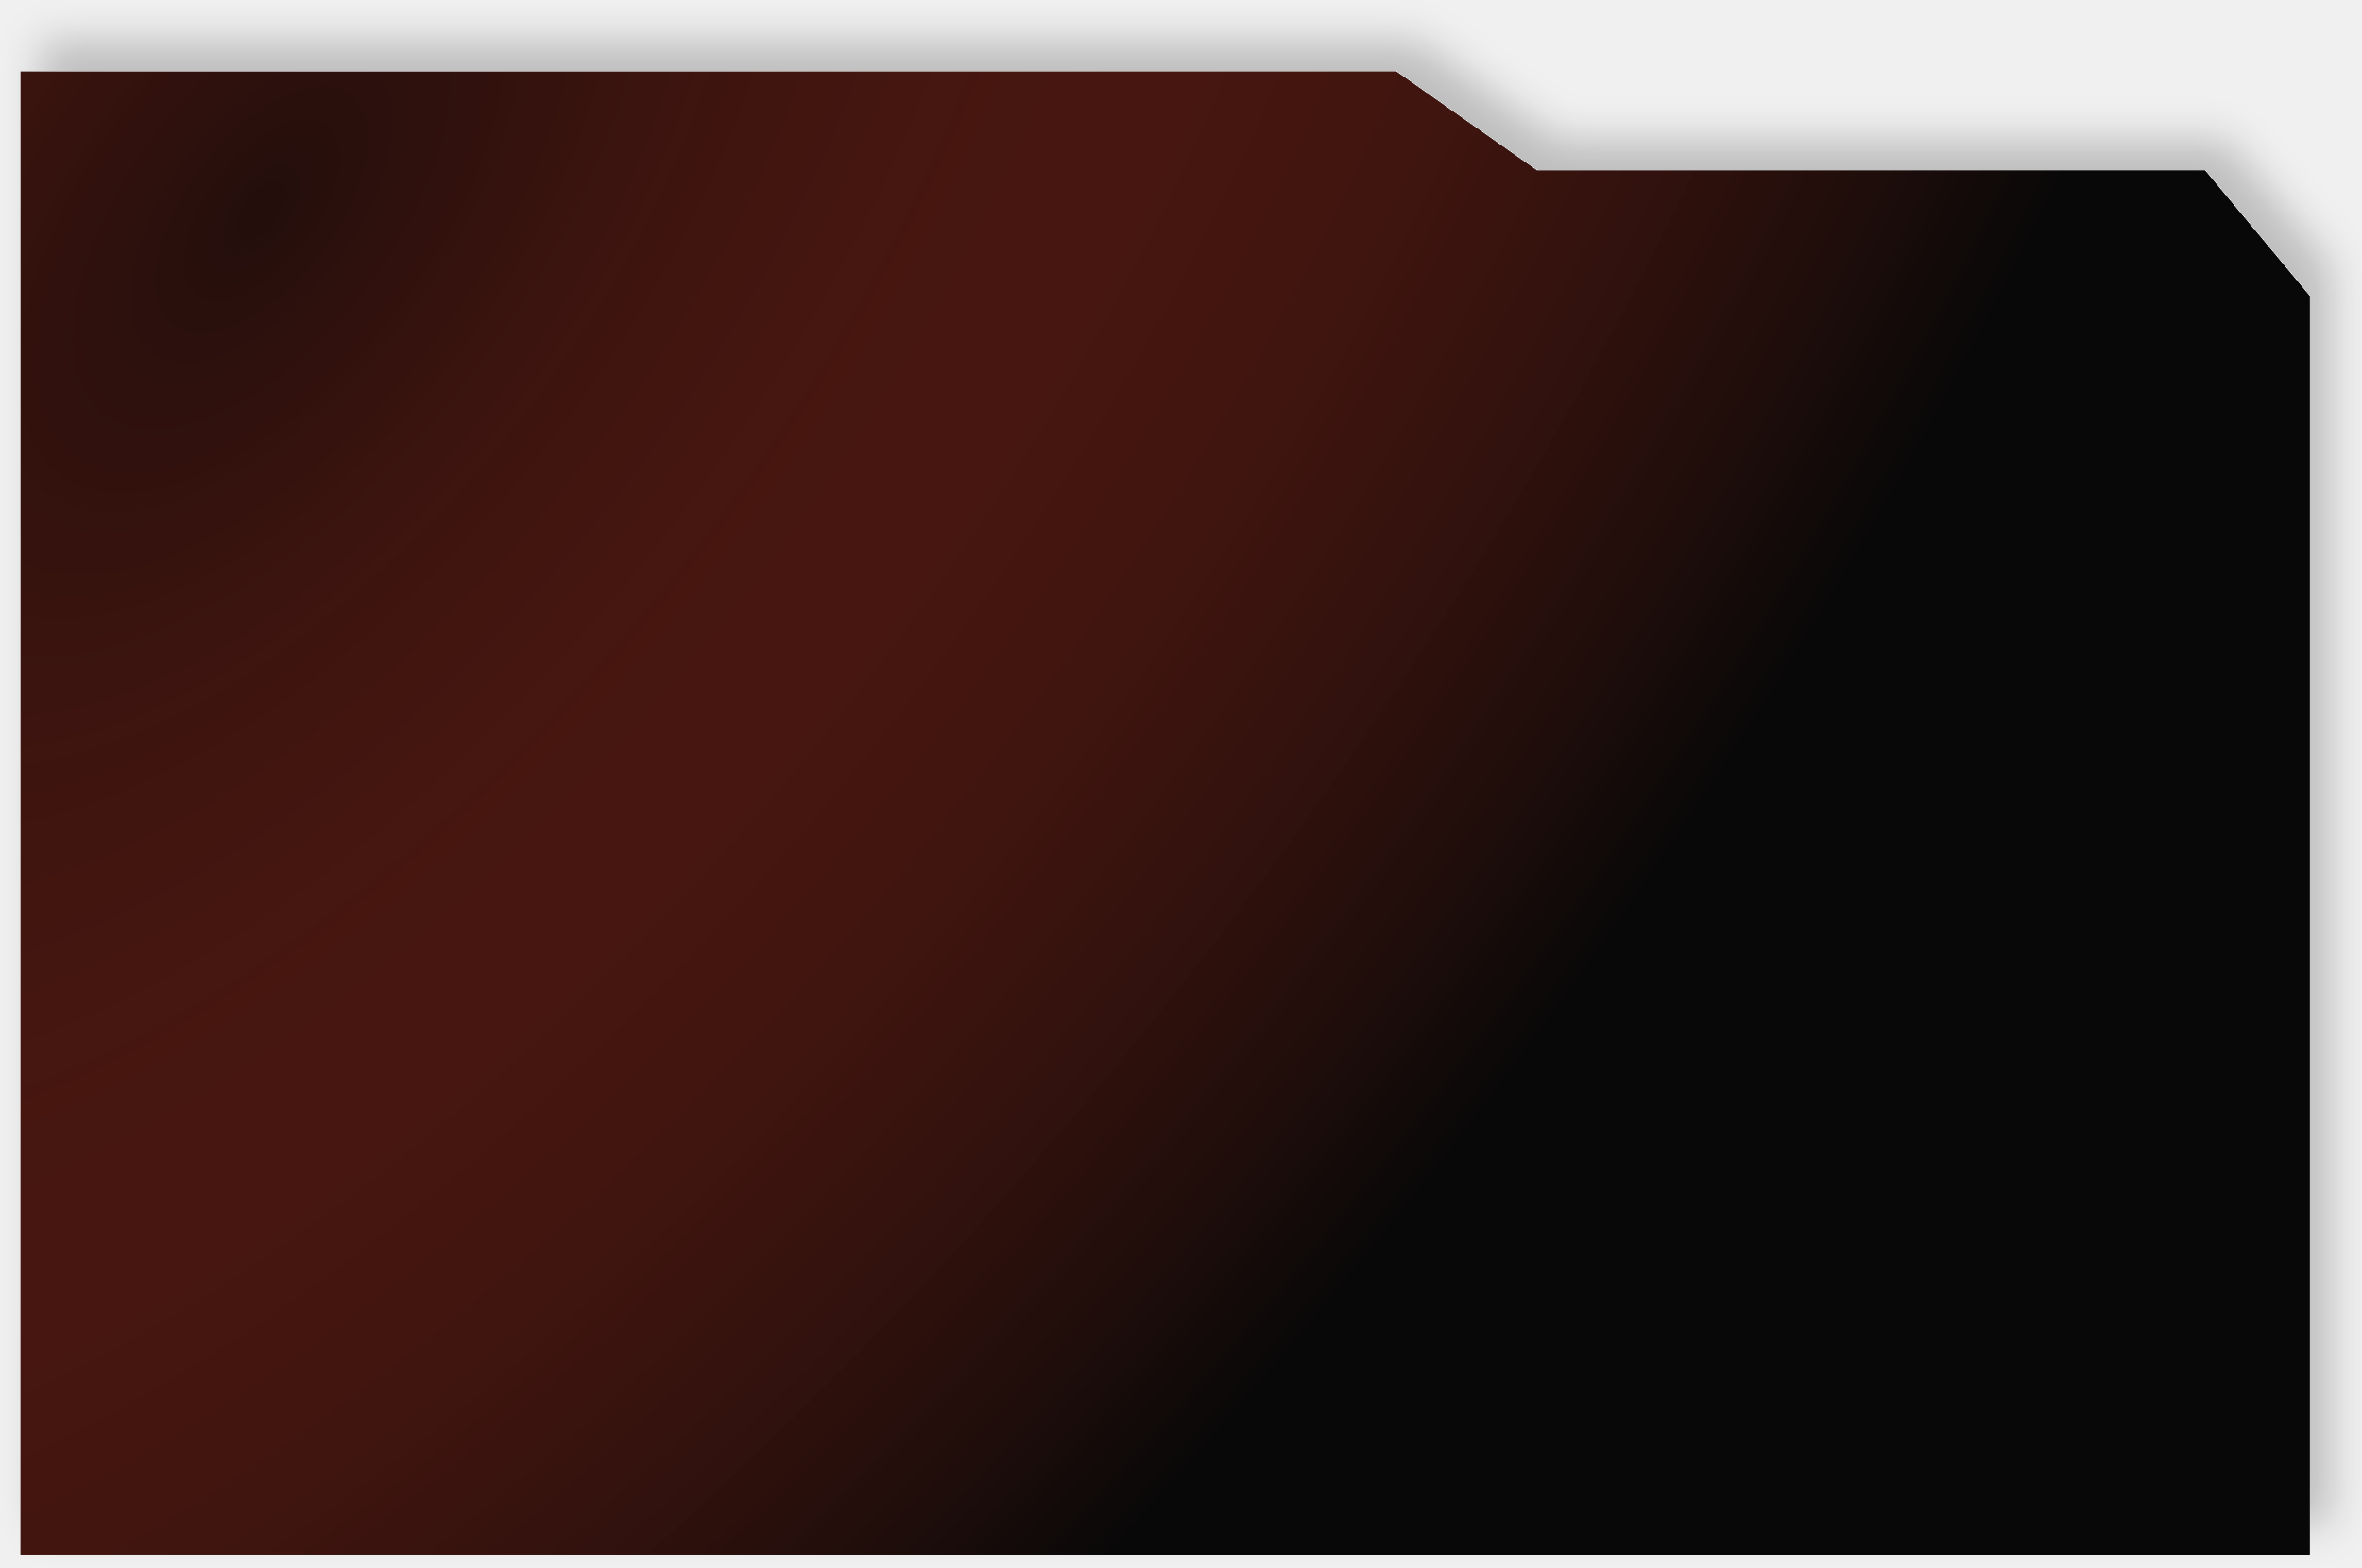
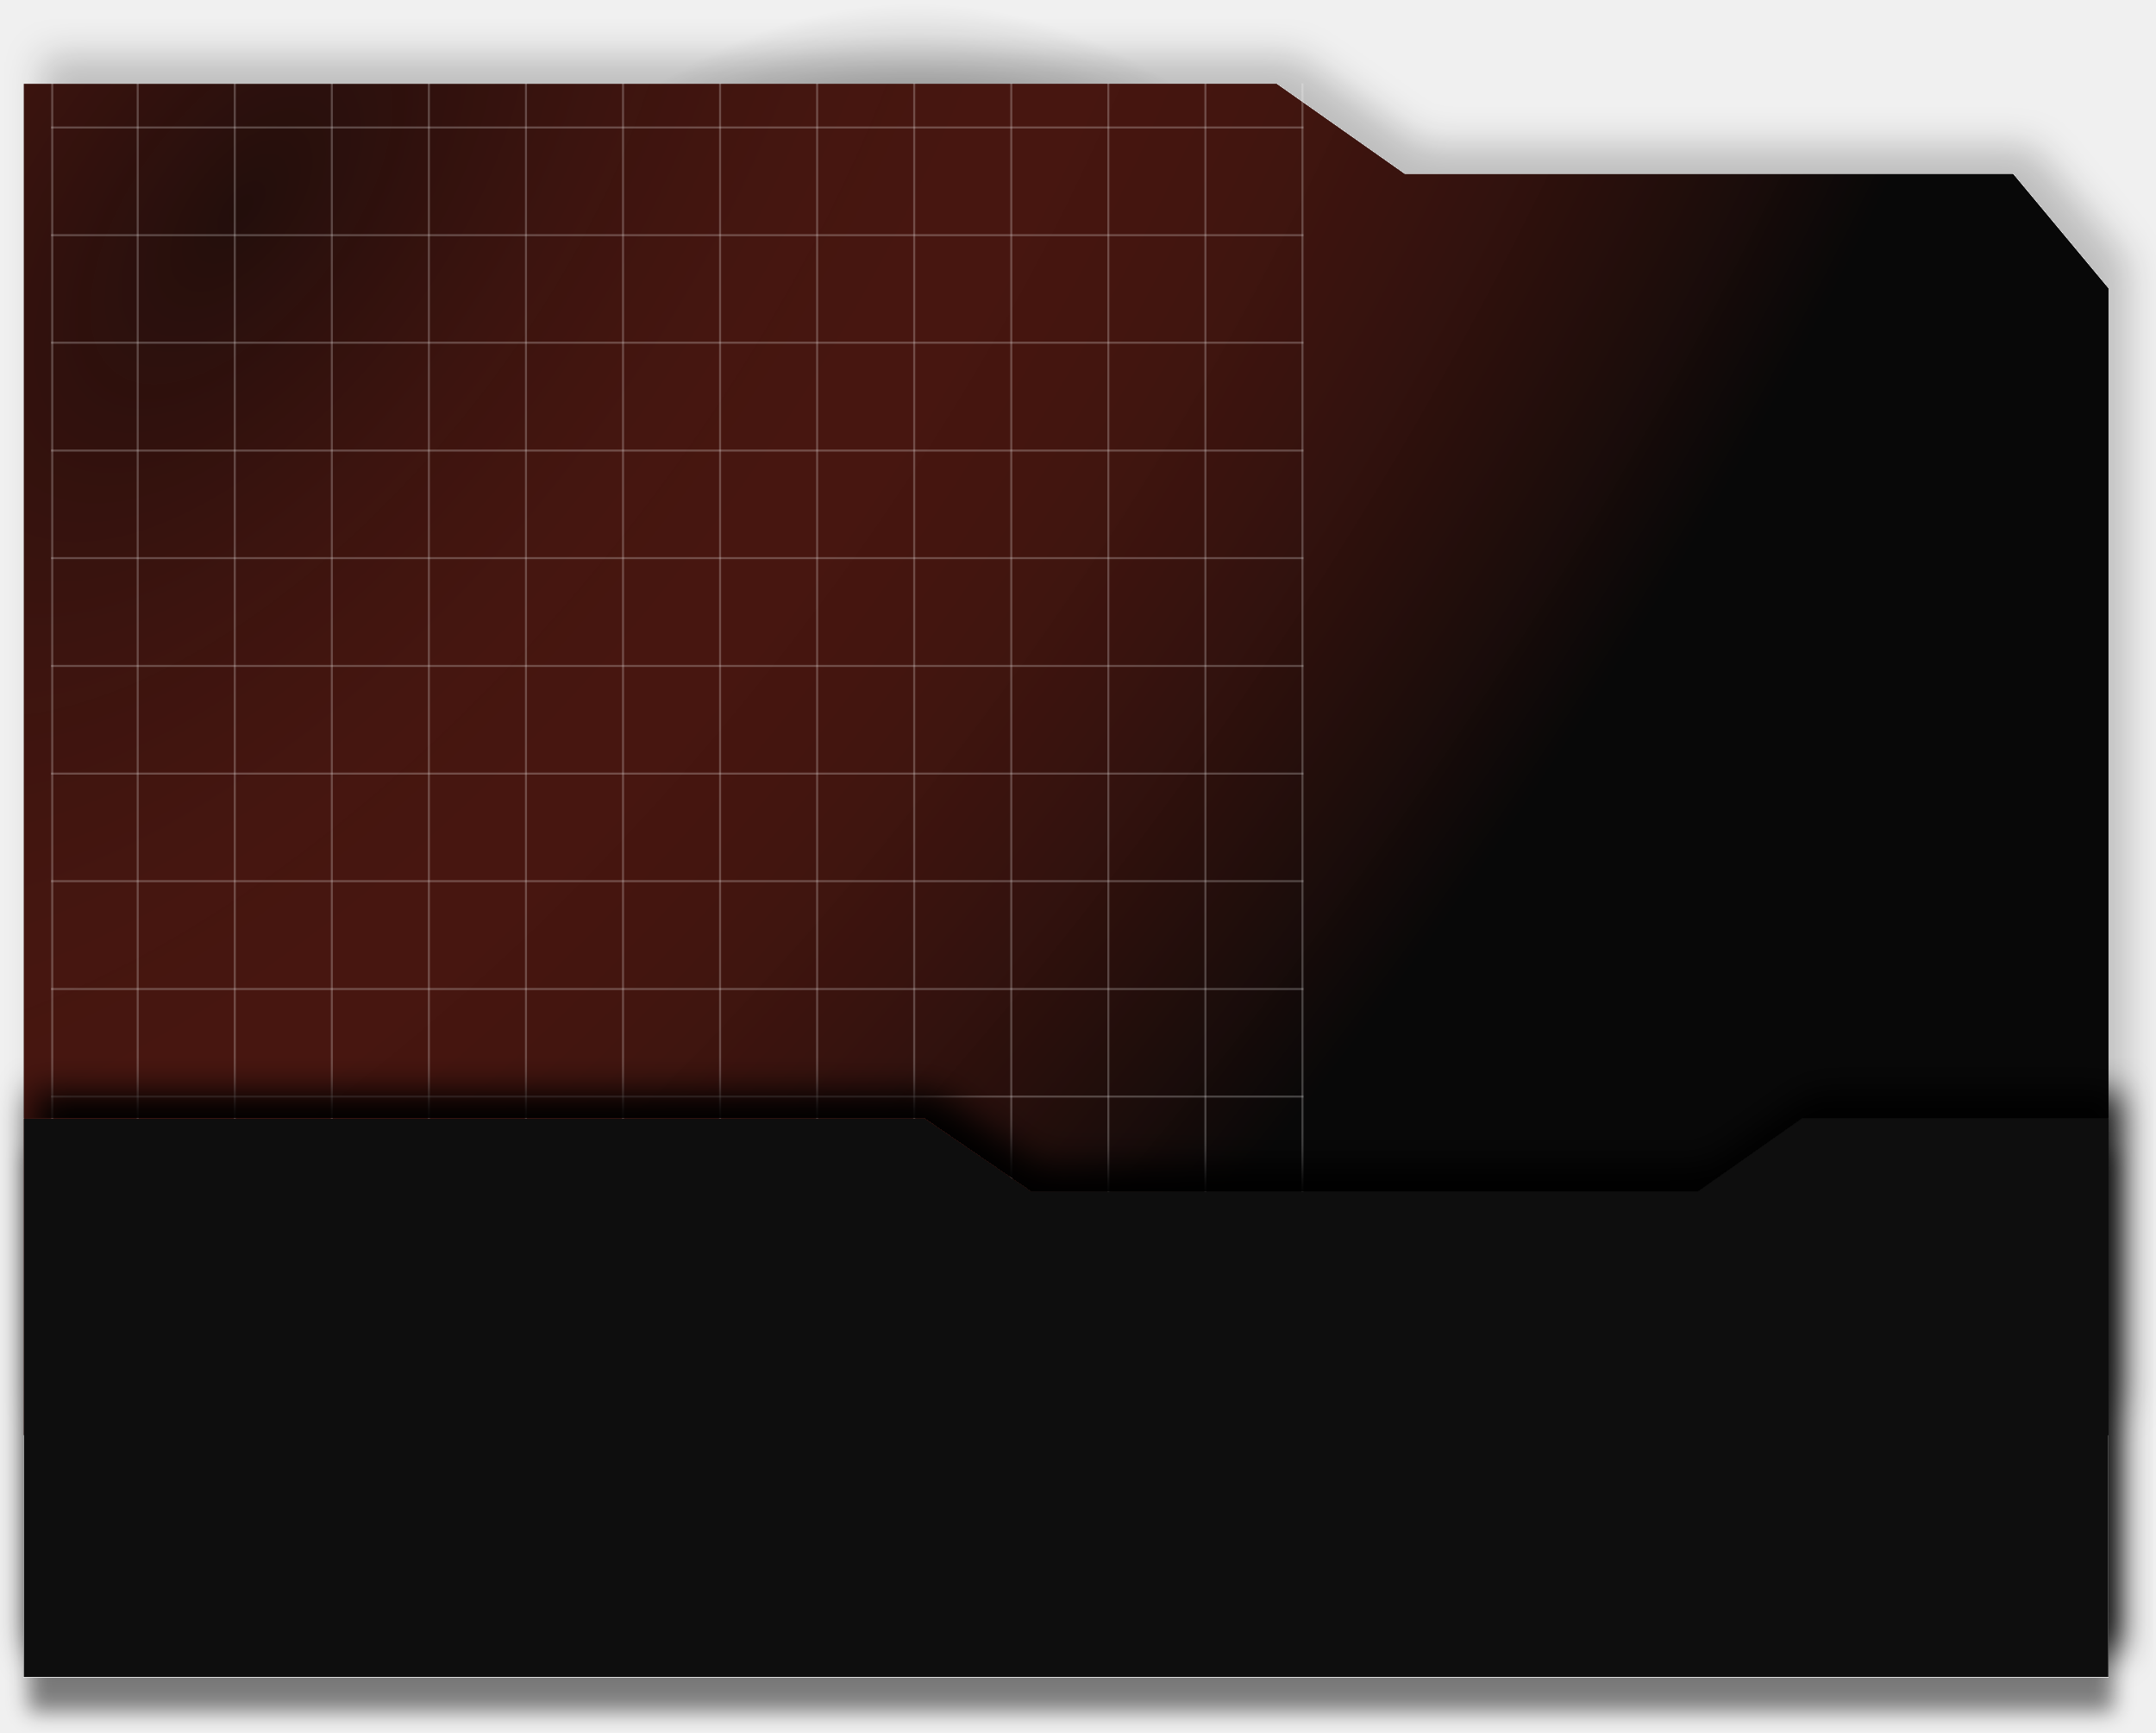
- <svg xmlns="http://www.w3.org/2000/svg" width="1264" height="839" viewBox="0 0 1264 839" fill="none">
-   <g filter="url(#filter0_d_20_367)">
-     <path d="M11 287.447V832.186H1236V158.466L1179.98 91.263H822.5L747.203 38.265H11V287.447Z" fill="#080808" />
-     <path d="M11 287.447V832.186H1236V158.466L1179.98 91.263H822.5L747.203 38.265H11V287.447Z" fill="url(#paint0_radial_20_367)" />
+ <svg xmlns="http://www.w3.org/2000/svg" width="1267" height="1018" viewBox="0 0 1267 1018" fill="none">
+   <ellipse cx="538" cy="450.766" rx="338" ry="450.5" fill="url(#paint0_radial_555_235)" />
+   <g filter="url(#filter0_d_555_235)">
+     <path d="M14 298.447V843.186H1239V169.466L1182.98 102.263H825.5L750.203 49.265H14V298.447Z" fill="#080808" />
+     <path d="M14 298.447V843.186H1239V169.466L1182.98 102.263H825.5L750.203 49.265H14V298.447Z" fill="url(#paint1_radial_555_235)" />
+   </g>
+   <g opacity="0.8">
+     <line x1="765.999" y1="74.898" x2="30" y2="74.898" stroke="white" stroke-opacity="0.3" stroke-width="1.183" />
+     <line x1="765.999" y1="138.172" x2="30" y2="138.172" stroke="white" stroke-opacity="0.3" stroke-width="1.183" />
+     <line x1="765.998" y1="201.347" x2="30" y2="201.347" stroke="white" stroke-opacity="0.3" stroke-width="1.183" />
+     <line x1="766" y1="264.711" x2="30.001" y2="264.711" stroke="white" stroke-opacity="0.3" stroke-width="1.183" />
+     <line x1="766" y1="327.904" x2="30.001" y2="327.904" stroke="white" stroke-opacity="0.3" stroke-width="1.183" />
+     <line x1="766" y1="391.249" x2="30.001" y2="391.249" stroke="white" stroke-opacity="0.3" stroke-width="1.183" />
+     <line x1="765.999" y1="454.516" x2="30" y2="454.516" stroke="white" stroke-opacity="0.3" stroke-width="1.183" />
+     <line x1="766" y1="517.695" x2="30.001" y2="517.695" stroke="white" stroke-opacity="0.3" stroke-width="1.183" />
+     <line x1="765.998" y1="581.058" x2="30" y2="581.058" stroke="white" stroke-opacity="0.3" stroke-width="1.183" />
+     <line x1="766" y1="644.254" x2="30.001" y2="644.254" stroke="white" stroke-opacity="0.3" stroke-width="1.183" />
+     <line x1="765.998" y1="707.596" x2="30" y2="707.596" stroke="white" stroke-opacity="0.3" stroke-width="1.183" />
+     <line x1="747.598" y1="770.868" x2="52.079" y2="770.868" stroke="white" stroke-opacity="0.3" stroke-width="1.183" />
+     <line x1="480.209" y1="823" x2="480.209" y2="49" stroke="white" stroke-opacity="0.3" stroke-width="1.183" />
+     <line x1="423.169" y1="823" x2="423.169" y2="49" stroke="white" stroke-opacity="0.3" stroke-width="1.183" />
+     <line x1="366.129" y1="823" x2="366.129" y2="49" stroke="white" stroke-opacity="0.3" stroke-width="1.183" />
+     <line x1="309.09" y1="823" x2="309.09" y2="49" stroke="white" stroke-opacity="0.3" stroke-width="1.183" />
+     <line x1="252.048" y1="823" x2="252.048" y2="49" stroke="white" stroke-opacity="0.3" stroke-width="1.183" />
+     <line x1="195.01" y1="823" x2="195.01" y2="49" stroke="white" stroke-opacity="0.3" stroke-width="1.183" />
+     <line x1="137.969" y1="823" x2="137.969" y2="49" stroke="white" stroke-opacity="0.3" stroke-width="1.183" />
+     <line x1="80.928" y1="823" x2="80.928" y2="49" stroke="white" stroke-opacity="0.3" stroke-width="1.183" />
+     <line x1="708.369" y1="823" x2="708.369" y2="49" stroke="white" stroke-opacity="0.3" stroke-width="1.183" />
+     <line x1="765.409" y1="823" x2="765.409" y2="49" stroke="white" stroke-opacity="0.3" stroke-width="1.183" />
+     <line x1="651.327" y1="823" x2="651.327" y2="49" stroke="white" stroke-opacity="0.3" stroke-width="1.183" />
+     <line x1="594.29" y1="823" x2="594.29" y2="49" stroke="white" stroke-opacity="0.3" stroke-width="1.183" />
+     <line x1="537.248" y1="823" x2="537.248" y2="49" stroke="white" stroke-opacity="0.3" stroke-width="1.183" />
+     <line x1="30.701" y1="768.402" x2="30.701" y2="49" stroke="white" stroke-opacity="0.3" stroke-width="1.183" />
+   </g>
+   <g filter="url(#filter1_dd_555_235)">
+     <path d="M14 657.187V985.264H1239V657.187H1059.05L998.066 700.02H605.795L543.302 657.187H14Z" fill="#0E0E0E" />
  </g>
  <defs>
-     <filter id="filter0_d_20_367" x="0" y="0.266" width="1269" height="837.92" filterUnits="userSpaceOnUse" color-interpolation-filters="sRGB">
+     <filter id="filter0_d_555_235" x="3" y="11.266" width="1269" height="837.92" filterUnits="userSpaceOnUse" color-interpolation-filters="sRGB">
      <feFlood flood-opacity="0" result="BackgroundImageFix" />
      <feColorMatrix in="SourceAlpha" type="matrix" values="0 0 0 0 0 0 0 0 0 0 0 0 0 0 0 0 0 0 127 0" result="hardAlpha" />
      <feOffset dx="11" dy="-16" />
      <feGaussianBlur stdDeviation="11" />
      <feComposite in2="hardAlpha" operator="out" />
      <feColorMatrix type="matrix" values="0 0 0 0 0 0 0 0 0 0 0 0 0 0 0 0 0 0 0.21 0" />
-       <feBlend mode="normal" in2="BackgroundImageFix" result="effect1_dropShadow_20_367" />
-       <feBlend mode="normal" in="SourceGraphic" in2="effect1_dropShadow_20_367" result="shape" />
+       <feBlend mode="normal" in2="BackgroundImageFix" result="effect1_dropShadow_555_235" />
+       <feBlend mode="normal" in="SourceGraphic" in2="effect1_dropShadow_555_235" result="shape" />
    </filter>
-     <radialGradient id="paint0_radial_20_367" cx="0" cy="0" r="1" gradientUnits="userSpaceOnUse" gradientTransform="translate(131 115.263) rotate(38.4369) scale(822.808 1642.55)">
+     <filter id="filter1_dd_555_235" x="0" y="622.187" width="1265" height="395.377" filterUnits="userSpaceOnUse" color-interpolation-filters="sRGB">
+       <feFlood flood-opacity="0" result="BackgroundImageFix" />
+       <feColorMatrix in="SourceAlpha" type="matrix" values="0 0 0 0 0 0 0 0 0 0 0 0 0 0 0 0 0 0 127 0" result="hardAlpha" />
+       <feOffset dx="6" dy="-15" />
+       <feGaussianBlur stdDeviation="10" />
+       <feComposite in2="hardAlpha" operator="out" />
+       <feColorMatrix type="matrix" values="0 0 0 0 0 0 0 0 0 0 0 0 0 0 0 0 0 0 1 0" />
+       <feBlend mode="normal" in2="BackgroundImageFix" result="effect1_dropShadow_555_235" />
+       <feColorMatrix in="SourceAlpha" type="matrix" values="0 0 0 0 0 0 0 0 0 0 0 0 0 0 0 0 0 0 127 0" result="hardAlpha" />
+       <feOffset dx="3" dy="20" />
+       <feGaussianBlur stdDeviation="6.15" />
+       <feComposite in2="hardAlpha" operator="out" />
+       <feColorMatrix type="matrix" values="0 0 0 0 0 0 0 0 0 0 0 0 0 0 0 0 0 0 0.48 0" />
+       <feBlend mode="normal" in2="effect1_dropShadow_555_235" result="effect2_dropShadow_555_235" />
+       <feBlend mode="normal" in="SourceGraphic" in2="effect2_dropShadow_555_235" result="shape" />
+     </filter>
+     <radialGradient id="paint0_radial_555_235" cx="0" cy="0" r="1" gradientUnits="userSpaceOnUse" gradientTransform="translate(538 450.766) rotate(90) scale(450.5 338)">
+       <stop offset="0.339" />
+       <stop offset="1" stop-color="#0A0A0A" stop-opacity="0" />
+     </radialGradient>
+     <radialGradient id="paint1_radial_555_235" cx="0" cy="0" r="1" gradientUnits="userSpaceOnUse" gradientTransform="translate(134 126.263) rotate(38.4369) scale(822.808 1642.55)">
      <stop stop-color="#E53A24" stop-opacity="0.12" />
      <stop offset="1" stop-color="#080808" />
    </radialGradient>
  </defs>
</svg>
